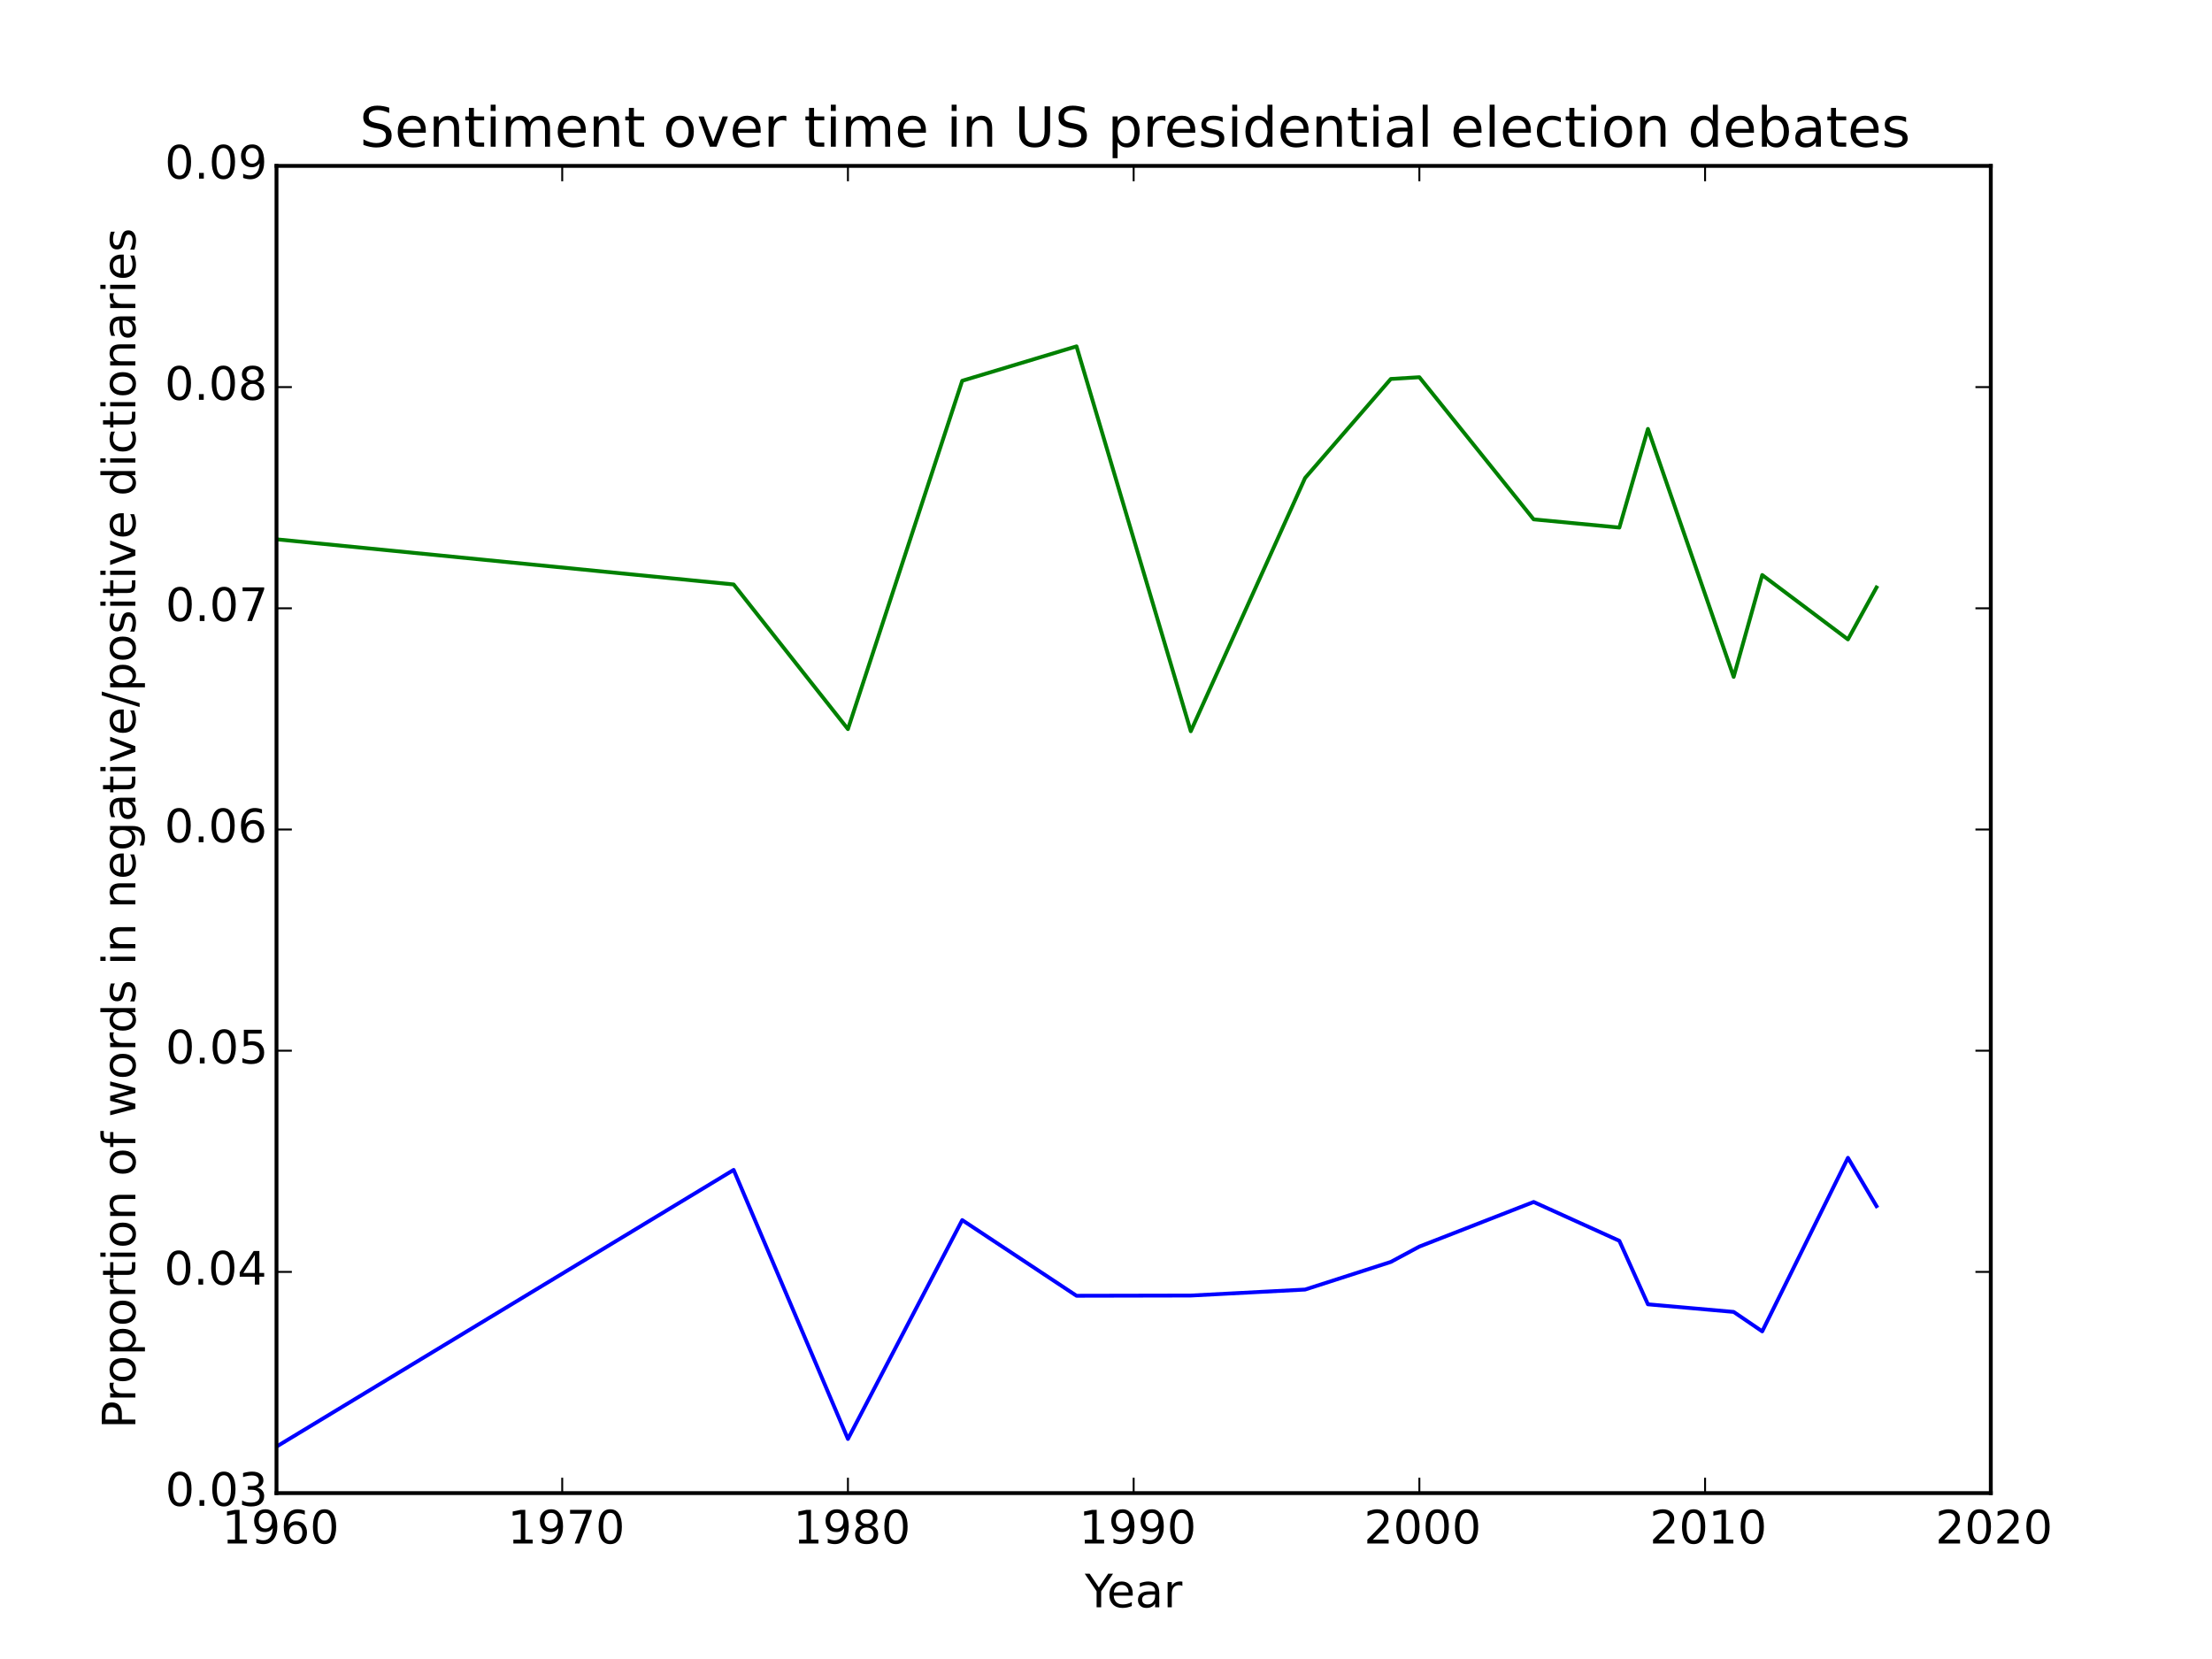
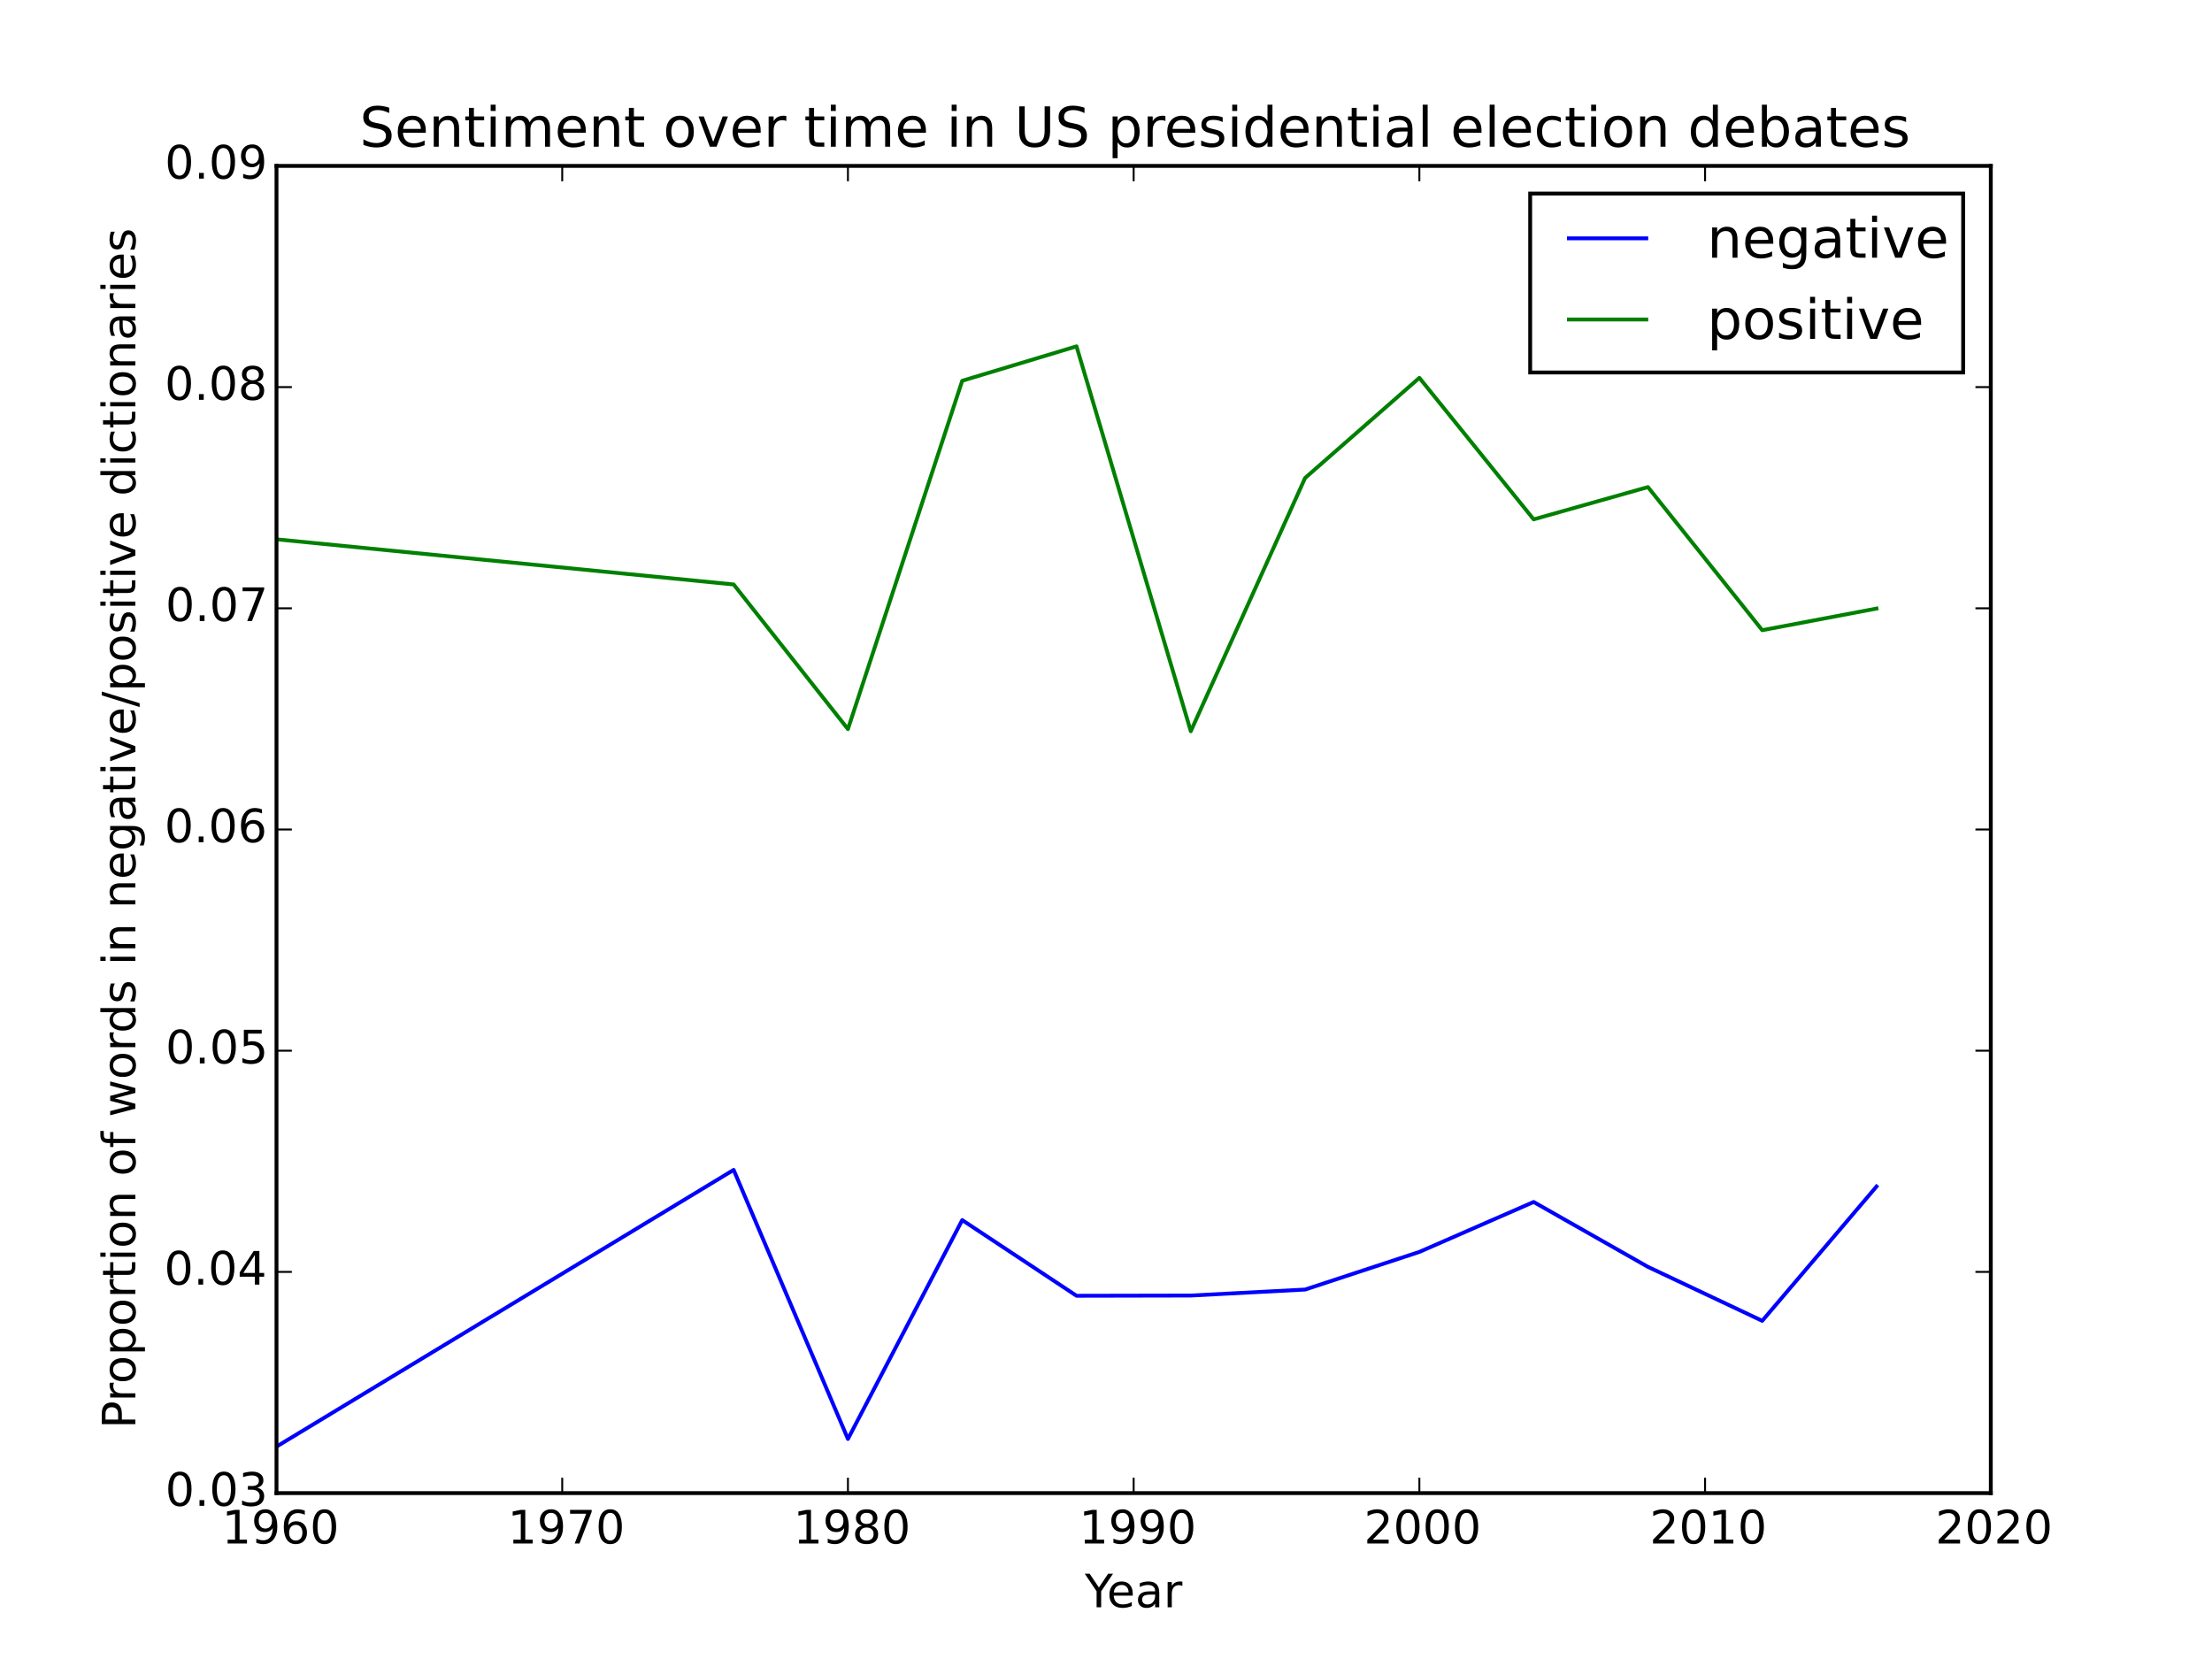
<svg xmlns="http://www.w3.org/2000/svg" xmlns:xlink="http://www.w3.org/1999/xlink" height="432pt" version="1.1" viewBox="0 0 576 432" width="576pt">
  <defs>
    <style type="text/css">
*{stroke-linecap:butt;stroke-linejoin:round;}
  </style>
  </defs>
  <g id="figure_1">
    <g id="patch_1">
      <path d=" M0 432 L576 432 L576 0 L0 0 z " style="fill:#ffffff;" />
    </g>
    <g id="axes_1">
      <g id="patch_2">
        <path d=" M72 388.8 L518.4 388.8 L518.4 43.2 L72 43.2 z " style="fill:#ffffff;" />
      </g>
      <g id="line2d_1">
-         <path clip-path="url(#p7ff5b81e1d)" d=" M72 376.694 L191.04 304.64 L220.8 374.706 L250.56 317.71 L280.32 337.416 L310.08 337.356 L339.84 335.797 L362.16 328.604 L369.6 324.605 L399.36 312.994 L421.68 323.111 L429.12 339.642 L451.44 341.619 L458.88 346.682 L481.2 301.495 L488.64 314.075" style="fill:none;stroke:#0000ff;stroke-linecap:square;" />
+         <path clip-path="url(#p7ff5b81e1d)" d=" M72 376.694 L191.04 304.64 L220.8 374.706 L250.56 317.71 L280.32 337.416 L310.08 337.356 L339.84 335.797 L369.6 325.996 L399.36 312.994 L429.12 329.893 L458.88 343.939 L488.64 308.964" style="fill:none;stroke:#0000ff;stroke-linecap:square;" />
      </g>
      <g id="line2d_2">
-         <path clip-path="url(#p7ff5b81e1d)" d=" M72 140.437 L191.04 152.192 L220.8 189.855 L250.56 99.15 L280.32 90.189 L310.08 190.414 L339.84 124.468 L362.16 98.679 L369.6 98.228 L399.36 135.239 L421.68 137.374 L429.12 111.686 L451.44 176.259 L458.88 149.734 L481.2 166.494 L488.64 152.973" style="fill:none;stroke:#008000;stroke-linecap:square;" />
+         <path clip-path="url(#p7ff5b81e1d)" d=" M72 140.437 L191.04 152.192 L220.8 189.855 L250.56 99.15 L280.32 90.189 L310.08 190.414 L339.84 124.468 L369.6 98.385 L399.36 135.239 L429.12 126.835 L458.88 164.102 L488.64 158.466" style="fill:none;stroke:#008000;stroke-linecap:square;" />
      </g>
      <g id="patch_3">
        <path d=" M72 43.2 L518.4 43.2" style="fill:none;stroke:#000000;stroke-linecap:square;stroke-linejoin:miter;" />
      </g>
      <g id="patch_4">
        <path d=" M518.4 388.8 L518.4 43.2" style="fill:none;stroke:#000000;stroke-linecap:square;stroke-linejoin:miter;" />
      </g>
      <g id="patch_5">
        <path d=" M72 388.8 L518.4 388.8" style="fill:none;stroke:#000000;stroke-linecap:square;stroke-linejoin:miter;" />
      </g>
      <g id="patch_6">
        <path d=" M72 388.8 L72 43.2" style="fill:none;stroke:#000000;stroke-linecap:square;stroke-linejoin:miter;" />
      </g>
      <g id="matplotlib.axis_1">
        <g id="xtick_1">
          <g id="line2d_3">
            <defs>
              <path d=" M0 0 L0 -4" id="m93b0483c22" style="stroke:#000000;stroke-width:0.5;" />
            </defs>
            <g>
              <use style="stroke:#000000;stroke-width:0.5;" x="72.0" xlink:href="#m93b0483c22" y="388.8" />
            </g>
          </g>
          <g id="line2d_4">
            <defs>
              <path d=" M0 0 L0 4" id="m741efc42ff" style="stroke:#000000;stroke-width:0.5;" />
            </defs>
            <g>
              <use style="stroke:#000000;stroke-width:0.5;" x="72.0" xlink:href="#m741efc42ff" y="43.2" />
            </g>
          </g>
          <g id="text_1">
            <defs>
              <path d=" M10.984 1.516 L10.984 10.5 Q14.703 8.734 18.5 7.812 Q22.312 6.891 25.984 6.891 Q35.75 6.891 40.891 13.453 Q46.047 20.016 46.781 33.406 Q43.953 29.203 39.594 26.953 Q35.25 24.703 29.984 24.703 Q19.047 24.703 12.672 31.312 Q6.297 37.938 6.297 49.422 Q6.297 60.641 12.938 67.422 Q19.578 74.219 30.609 74.219 Q43.266 74.219 49.922 64.516 Q56.594 54.828 56.594 36.375 Q56.594 19.141 48.406 8.859 Q40.234 -1.422 26.422 -1.422 Q22.703 -1.422 18.891 -0.688 Q15.094 0.047 10.984 1.516 M30.609 32.422 Q37.25 32.422 41.125 36.953 Q45.016 41.5 45.016 49.422 Q45.016 57.281 41.125 61.844 Q37.25 66.406 30.609 66.406 Q23.969 66.406 20.094 61.844 Q16.219 57.281 16.219 49.422 Q16.219 41.5 20.094 36.953 Q23.969 32.422 30.609 32.422" id="BitstreamVeraSans-Roman-39" />
              <path d=" M12.406 8.297 L28.516 8.297 L28.516 63.922 L10.984 60.406 L10.984 69.391 L28.422 72.906 L38.281 72.906 L38.281 8.297 L54.391 8.297 L54.391 0 L12.406 0 z " id="BitstreamVeraSans-Roman-31" />
              <path d=" M33.016 40.375 Q26.375 40.375 22.484 35.828 Q18.609 31.297 18.609 23.391 Q18.609 15.531 22.484 10.953 Q26.375 6.391 33.016 6.391 Q39.656 6.391 43.531 10.953 Q47.406 15.531 47.406 23.391 Q47.406 31.297 43.531 35.828 Q39.656 40.375 33.016 40.375 M52.594 71.297 L52.594 62.312 Q48.875 64.062 45.094 64.984 Q41.312 65.922 37.594 65.922 Q27.828 65.922 22.672 59.328 Q17.531 52.734 16.797 39.406 Q19.672 43.656 24.016 45.922 Q28.375 48.188 33.594 48.188 Q44.578 48.188 50.953 41.516 Q57.328 34.859 57.328 23.391 Q57.328 12.156 50.688 5.359 Q44.047 -1.422 33.016 -1.422 Q20.359 -1.422 13.672 8.266 Q6.984 17.969 6.984 36.375 Q6.984 53.656 15.188 63.938 Q23.391 74.219 37.203 74.219 Q40.922 74.219 44.703 73.484 Q48.484 72.75 52.594 71.297" id="BitstreamVeraSans-Roman-36" />
              <path d=" M31.781 66.406 Q24.172 66.406 20.328 58.906 Q16.5 51.422 16.5 36.375 Q16.5 21.391 20.328 13.891 Q24.172 6.391 31.781 6.391 Q39.453 6.391 43.281 13.891 Q47.125 21.391 47.125 36.375 Q47.125 51.422 43.281 58.906 Q39.453 66.406 31.781 66.406 M31.781 74.219 Q44.047 74.219 50.516 64.516 Q56.984 54.828 56.984 36.375 Q56.984 17.969 50.516 8.266 Q44.047 -1.422 31.781 -1.422 Q19.531 -1.422 13.062 8.266 Q6.594 17.969 6.594 36.375 Q6.594 54.828 13.062 64.516 Q19.531 74.219 31.781 74.219" id="BitstreamVeraSans-Roman-30" />
            </defs>
            <g transform="translate(57.7875 401.9181)scale(0.12 -0.12)">
              <use xlink:href="#BitstreamVeraSans-Roman-31" />
              <use x="63.623" xlink:href="#BitstreamVeraSans-Roman-39" />
              <use x="127.246" xlink:href="#BitstreamVeraSans-Roman-36" />
              <use x="190.869" xlink:href="#BitstreamVeraSans-Roman-30" />
            </g>
          </g>
        </g>
        <g id="xtick_2">
          <g id="line2d_5">
            <g>
              <use style="stroke:#000000;stroke-width:0.5;" x="146.4" xlink:href="#m93b0483c22" y="388.8" />
            </g>
          </g>
          <g id="line2d_6">
            <g>
              <use style="stroke:#000000;stroke-width:0.5;" x="146.4" xlink:href="#m741efc42ff" y="43.2" />
            </g>
          </g>
          <g id="text_2">
            <defs>
              <path d=" M8.203 72.906 L55.078 72.906 L55.078 68.703 L28.609 0 L18.312 0 L43.219 64.594 L8.203 64.594 z " id="BitstreamVeraSans-Roman-37" />
            </defs>
            <g transform="translate(132.1875 401.9181)scale(0.12 -0.12)">
              <use xlink:href="#BitstreamVeraSans-Roman-31" />
              <use x="63.623" xlink:href="#BitstreamVeraSans-Roman-39" />
              <use x="127.246" xlink:href="#BitstreamVeraSans-Roman-37" />
              <use x="190.869" xlink:href="#BitstreamVeraSans-Roman-30" />
            </g>
          </g>
        </g>
        <g id="xtick_3">
          <g id="line2d_7">
            <g>
              <use style="stroke:#000000;stroke-width:0.5;" x="220.8" xlink:href="#m93b0483c22" y="388.8" />
            </g>
          </g>
          <g id="line2d_8">
            <g>
              <use style="stroke:#000000;stroke-width:0.5;" x="220.8" xlink:href="#m741efc42ff" y="43.2" />
            </g>
          </g>
          <g id="text_3">
            <defs>
              <path d=" M31.781 34.625 Q24.75 34.625 20.719 30.859 Q16.703 27.094 16.703 20.516 Q16.703 13.922 20.719 10.156 Q24.75 6.391 31.781 6.391 Q38.812 6.391 42.859 10.172 Q46.922 13.969 46.922 20.516 Q46.922 27.094 42.891 30.859 Q38.875 34.625 31.781 34.625 M21.922 38.812 Q15.578 40.375 12.031 44.719 Q8.5 49.078 8.5 55.328 Q8.5 64.062 14.719 69.141 Q20.953 74.219 31.781 74.219 Q42.672 74.219 48.875 69.141 Q55.078 64.062 55.078 55.328 Q55.078 49.078 51.531 44.719 Q48 40.375 41.703 38.812 Q48.828 37.156 52.797 32.312 Q56.781 27.484 56.781 20.516 Q56.781 9.906 50.312 4.234 Q43.844 -1.422 31.781 -1.422 Q19.734 -1.422 13.25 4.234 Q6.781 9.906 6.781 20.516 Q6.781 27.484 10.781 32.312 Q14.797 37.156 21.922 38.812 M18.312 54.391 Q18.312 48.734 21.844 45.562 Q25.391 42.391 31.781 42.391 Q38.141 42.391 41.719 45.562 Q45.312 48.734 45.312 54.391 Q45.312 60.062 41.719 63.234 Q38.141 66.406 31.781 66.406 Q25.391 66.406 21.844 63.234 Q18.312 60.062 18.312 54.391" id="BitstreamVeraSans-Roman-38" />
            </defs>
            <g transform="translate(206.5875 401.9181)scale(0.12 -0.12)">
              <use xlink:href="#BitstreamVeraSans-Roman-31" />
              <use x="63.623" xlink:href="#BitstreamVeraSans-Roman-39" />
              <use x="127.246" xlink:href="#BitstreamVeraSans-Roman-38" />
              <use x="190.869" xlink:href="#BitstreamVeraSans-Roman-30" />
            </g>
          </g>
        </g>
        <g id="xtick_4">
          <g id="line2d_9">
            <g>
              <use style="stroke:#000000;stroke-width:0.5;" x="295.2" xlink:href="#m93b0483c22" y="388.8" />
            </g>
          </g>
          <g id="line2d_10">
            <g>
              <use style="stroke:#000000;stroke-width:0.5;" x="295.2" xlink:href="#m741efc42ff" y="43.2" />
            </g>
          </g>
          <g id="text_4">
            <g transform="translate(280.9875 401.9181)scale(0.12 -0.12)">
              <use xlink:href="#BitstreamVeraSans-Roman-31" />
              <use x="63.623" xlink:href="#BitstreamVeraSans-Roman-39" />
              <use x="127.246" xlink:href="#BitstreamVeraSans-Roman-39" />
              <use x="190.869" xlink:href="#BitstreamVeraSans-Roman-30" />
            </g>
          </g>
        </g>
        <g id="xtick_5">
          <g id="line2d_11">
            <g>
              <use style="stroke:#000000;stroke-width:0.5;" x="369.6" xlink:href="#m93b0483c22" y="388.8" />
            </g>
          </g>
          <g id="line2d_12">
            <g>
              <use style="stroke:#000000;stroke-width:0.5;" x="369.6" xlink:href="#m741efc42ff" y="43.2" />
            </g>
          </g>
          <g id="text_5">
            <defs>
              <path d=" M19.188 8.297 L53.609 8.297 L53.609 0 L7.328 0 L7.328 8.297 Q12.938 14.109 22.625 23.891 Q32.328 33.688 34.812 36.531 Q39.547 41.844 41.422 45.531 Q43.312 49.219 43.312 52.781 Q43.312 58.594 39.234 62.25 Q35.156 65.922 28.609 65.922 Q23.969 65.922 18.812 64.312 Q13.672 62.703 7.812 59.422 L7.812 69.391 Q13.766 71.781 18.938 73 Q24.125 74.219 28.422 74.219 Q39.75 74.219 46.484 68.547 Q53.219 62.891 53.219 53.422 Q53.219 48.922 51.531 44.891 Q49.859 40.875 45.406 35.406 Q44.188 33.984 37.641 27.219 Q31.109 20.453 19.188 8.297" id="BitstreamVeraSans-Roman-32" />
            </defs>
            <g transform="translate(355.1681 401.9181)scale(0.12 -0.12)">
              <use xlink:href="#BitstreamVeraSans-Roman-32" />
              <use x="63.623" xlink:href="#BitstreamVeraSans-Roman-30" />
              <use x="127.246" xlink:href="#BitstreamVeraSans-Roman-30" />
              <use x="190.869" xlink:href="#BitstreamVeraSans-Roman-30" />
            </g>
          </g>
        </g>
        <g id="xtick_6">
          <g id="line2d_13">
            <g>
              <use style="stroke:#000000;stroke-width:0.5;" x="444.0" xlink:href="#m93b0483c22" y="388.8" />
            </g>
          </g>
          <g id="line2d_14">
            <g>
              <use style="stroke:#000000;stroke-width:0.5;" x="444.0" xlink:href="#m741efc42ff" y="43.2" />
            </g>
          </g>
          <g id="text_6">
            <g transform="translate(429.5681 401.9181)scale(0.12 -0.12)">
              <use xlink:href="#BitstreamVeraSans-Roman-32" />
              <use x="63.623" xlink:href="#BitstreamVeraSans-Roman-30" />
              <use x="127.246" xlink:href="#BitstreamVeraSans-Roman-31" />
              <use x="190.869" xlink:href="#BitstreamVeraSans-Roman-30" />
            </g>
          </g>
        </g>
        <g id="xtick_7">
          <g id="line2d_15">
            <g>
              <use style="stroke:#000000;stroke-width:0.5;" x="518.4" xlink:href="#m93b0483c22" y="388.8" />
            </g>
          </g>
          <g id="line2d_16">
            <g>
              <use style="stroke:#000000;stroke-width:0.5;" x="518.4" xlink:href="#m741efc42ff" y="43.2" />
            </g>
          </g>
          <g id="text_7">
            <g transform="translate(503.9681 401.9181)scale(0.12 -0.12)">
              <use xlink:href="#BitstreamVeraSans-Roman-32" />
              <use x="63.623" xlink:href="#BitstreamVeraSans-Roman-30" />
              <use x="127.246" xlink:href="#BitstreamVeraSans-Roman-32" />
              <use x="190.869" xlink:href="#BitstreamVeraSans-Roman-30" />
            </g>
          </g>
        </g>
        <g id="text_8">
          <defs>
            <path d=" M56.203 29.594 L56.203 25.203 L14.891 25.203 Q15.484 15.922 20.484 11.062 Q25.484 6.203 34.422 6.203 Q39.594 6.203 44.453 7.469 Q49.312 8.734 54.109 11.281 L54.109 2.781 Q49.266 0.734 44.188 -0.344 Q39.109 -1.422 33.891 -1.422 Q20.797 -1.422 13.156 6.188 Q5.516 13.812 5.516 26.812 Q5.516 40.234 12.766 48.109 Q20.016 56 32.328 56 Q43.359 56 49.781 48.891 Q56.203 41.797 56.203 29.594 M47.219 32.234 Q47.125 39.594 43.094 43.984 Q39.062 48.391 32.422 48.391 Q24.906 48.391 20.391 44.141 Q15.875 39.891 15.188 32.172 z " id="BitstreamVeraSans-Roman-65" />
            <path d=" M-0.203 72.906 L10.406 72.906 L30.609 42.922 L50.688 72.906 L61.281 72.906 L35.5 34.719 L35.5 0 L25.594 0 L25.594 34.719 z " id="BitstreamVeraSans-Roman-59" />
            <path d=" M34.281 27.484 Q23.391 27.484 19.188 25 Q14.984 22.516 14.984 16.5 Q14.984 11.719 18.141 8.906 Q21.297 6.109 26.703 6.109 Q34.188 6.109 38.703 11.406 Q43.219 16.703 43.219 25.484 L43.219 27.484 z  M52.203 31.203 L52.203 0 L43.219 0 L43.219 8.297 Q40.141 3.328 35.547 0.953 Q30.953 -1.422 24.312 -1.422 Q15.922 -1.422 10.953 3.297 Q6 8.016 6 15.922 Q6 25.141 12.172 29.828 Q18.359 34.516 30.609 34.516 L43.219 34.516 L43.219 35.406 Q43.219 41.609 39.141 45 Q35.062 48.391 27.688 48.391 Q23 48.391 18.547 47.266 Q14.109 46.141 10.016 43.891 L10.016 52.203 Q14.938 54.109 19.578 55.047 Q24.219 56 28.609 56 Q40.484 56 46.344 49.844 Q52.203 43.703 52.203 31.203" id="BitstreamVeraSans-Roman-61" />
            <path d=" M41.109 46.297 Q39.594 47.172 37.812 47.578 Q36.031 48 33.891 48 Q26.266 48 22.188 43.047 Q18.109 38.094 18.109 28.812 L18.109 0 L9.078 0 L9.078 54.688 L18.109 54.688 L18.109 46.188 Q20.953 51.172 25.484 53.578 Q30.031 56 36.531 56 Q37.453 56 38.578 55.875 Q39.703 55.766 41.062 55.516 z " id="BitstreamVeraSans-Roman-72" />
          </defs>
          <g transform="translate(282.4828 418.5319)scale(0.12 -0.12)">
            <use xlink:href="#BitstreamVeraSans-Roman-59" />
            <use x="47.834" xlink:href="#BitstreamVeraSans-Roman-65" />
            <use x="109.357" xlink:href="#BitstreamVeraSans-Roman-61" />
            <use x="170.637" xlink:href="#BitstreamVeraSans-Roman-72" />
          </g>
        </g>
      </g>
      <g id="matplotlib.axis_2">
        <g id="ytick_1">
          <g id="line2d_17">
            <defs>
              <path d=" M0 0 L4 0" id="m728421d6d4" style="stroke:#000000;stroke-width:0.5;" />
            </defs>
            <g>
              <use style="stroke:#000000;stroke-width:0.5;" x="72.0" xlink:href="#m728421d6d4" y="388.8" />
            </g>
          </g>
          <g id="line2d_18">
            <defs>
              <path d=" M0 0 L-4 0" id="mcb0005524f" style="stroke:#000000;stroke-width:0.5;" />
            </defs>
            <g>
              <use style="stroke:#000000;stroke-width:0.5;" x="518.4" xlink:href="#mcb0005524f" y="388.8" />
            </g>
          </g>
          <g id="text_9">
            <defs>
              <path d=" M40.578 39.312 Q47.656 37.797 51.625 33 Q55.609 28.219 55.609 21.188 Q55.609 10.406 48.188 4.484 Q40.766 -1.422 27.094 -1.422 Q22.516 -1.422 17.656 -0.516 Q12.797 0.391 7.625 2.203 L7.625 11.719 Q11.719 9.328 16.594 8.109 Q21.484 6.891 26.812 6.891 Q36.078 6.891 40.938 10.547 Q45.797 14.203 45.797 21.188 Q45.797 27.641 41.281 31.266 Q36.766 34.906 28.719 34.906 L20.219 34.906 L20.219 43.016 L29.109 43.016 Q36.375 43.016 40.234 45.922 Q44.094 48.828 44.094 54.297 Q44.094 59.906 40.109 62.906 Q36.141 65.922 28.719 65.922 Q24.656 65.922 20.016 65.031 Q15.375 64.156 9.812 62.312 L9.812 71.094 Q15.438 72.656 20.344 73.438 Q25.25 74.219 29.594 74.219 Q40.828 74.219 47.359 69.109 Q53.906 64.016 53.906 55.328 Q53.906 49.266 50.438 45.094 Q46.969 40.922 40.578 39.312" id="BitstreamVeraSans-Roman-33" />
              <path d=" M10.688 12.406 L21 12.406 L21 0 L10.688 0 z " id="BitstreamVeraSans-Roman-2e" />
            </defs>
            <g transform="translate(43.03437 392.1112)scale(0.12 -0.12)">
              <use xlink:href="#BitstreamVeraSans-Roman-30" />
              <use x="63.623" xlink:href="#BitstreamVeraSans-Roman-2e" />
              <use x="95.41" xlink:href="#BitstreamVeraSans-Roman-30" />
              <use x="159.033" xlink:href="#BitstreamVeraSans-Roman-33" />
            </g>
          </g>
        </g>
        <g id="ytick_2">
          <g id="line2d_19">
            <g>
              <use style="stroke:#000000;stroke-width:0.5;" x="72.0" xlink:href="#m728421d6d4" y="331.2" />
            </g>
          </g>
          <g id="line2d_20">
            <g>
              <use style="stroke:#000000;stroke-width:0.5;" x="518.4" xlink:href="#mcb0005524f" y="331.2" />
            </g>
          </g>
          <g id="text_10">
            <defs>
              <path d=" M37.797 64.312 L12.891 25.391 L37.797 25.391 z  M35.203 72.906 L47.609 72.906 L47.609 25.391 L58.016 25.391 L58.016 17.188 L47.609 17.188 L47.609 0 L37.797 0 L37.797 17.188 L4.891 17.188 L4.891 26.703 z " id="BitstreamVeraSans-Roman-34" />
            </defs>
            <g transform="translate(42.74562 334.5113)scale(0.12 -0.12)">
              <use xlink:href="#BitstreamVeraSans-Roman-30" />
              <use x="63.623" xlink:href="#BitstreamVeraSans-Roman-2e" />
              <use x="95.41" xlink:href="#BitstreamVeraSans-Roman-30" />
              <use x="159.033" xlink:href="#BitstreamVeraSans-Roman-34" />
            </g>
          </g>
        </g>
        <g id="ytick_3">
          <g id="line2d_21">
            <g>
              <use style="stroke:#000000;stroke-width:0.5;" x="72.0" xlink:href="#m728421d6d4" y="273.6" />
            </g>
          </g>
          <g id="line2d_22">
            <g>
              <use style="stroke:#000000;stroke-width:0.5;" x="518.4" xlink:href="#mcb0005524f" y="273.6" />
            </g>
          </g>
          <g id="text_11">
            <defs>
              <path d=" M10.797 72.906 L49.516 72.906 L49.516 64.594 L19.828 64.594 L19.828 46.734 Q21.969 47.469 24.109 47.828 Q26.266 48.188 28.422 48.188 Q40.625 48.188 47.75 41.5 Q54.891 34.812 54.891 23.391 Q54.891 11.625 47.562 5.094 Q40.234 -1.422 26.906 -1.422 Q22.312 -1.422 17.547 -0.641 Q12.797 0.141 7.719 1.703 L7.719 11.625 Q12.109 9.234 16.797 8.062 Q21.484 6.891 26.703 6.891 Q35.156 6.891 40.078 11.328 Q45.016 15.766 45.016 23.391 Q45.016 31 40.078 35.438 Q35.156 39.891 26.703 39.891 Q22.75 39.891 18.812 39.016 Q14.891 38.141 10.797 36.281 z " id="BitstreamVeraSans-Roman-35" />
            </defs>
            <g transform="translate(43.12062 276.9112)scale(0.12 -0.12)">
              <use xlink:href="#BitstreamVeraSans-Roman-30" />
              <use x="63.623" xlink:href="#BitstreamVeraSans-Roman-2e" />
              <use x="95.41" xlink:href="#BitstreamVeraSans-Roman-30" />
              <use x="159.033" xlink:href="#BitstreamVeraSans-Roman-35" />
            </g>
          </g>
        </g>
        <g id="ytick_4">
          <g id="line2d_23">
            <g>
              <use style="stroke:#000000;stroke-width:0.5;" x="72.0" xlink:href="#m728421d6d4" y="216.0" />
            </g>
          </g>
          <g id="line2d_24">
            <g>
              <use style="stroke:#000000;stroke-width:0.5;" x="518.4" xlink:href="#mcb0005524f" y="216.0" />
            </g>
          </g>
          <g id="text_12">
            <g transform="translate(42.82812 219.3113)scale(0.12 -0.12)">
              <use xlink:href="#BitstreamVeraSans-Roman-30" />
              <use x="63.623" xlink:href="#BitstreamVeraSans-Roman-2e" />
              <use x="95.41" xlink:href="#BitstreamVeraSans-Roman-30" />
              <use x="159.033" xlink:href="#BitstreamVeraSans-Roman-36" />
            </g>
          </g>
        </g>
        <g id="ytick_5">
          <g id="line2d_25">
            <g>
              <use style="stroke:#000000;stroke-width:0.5;" x="72.0" xlink:href="#m728421d6d4" y="158.4" />
            </g>
          </g>
          <g id="line2d_26">
            <g>
              <use style="stroke:#000000;stroke-width:0.5;" x="518.4" xlink:href="#mcb0005524f" y="158.4" />
            </g>
          </g>
          <g id="text_13">
            <g transform="translate(43.09813 161.7113)scale(0.12 -0.12)">
              <use xlink:href="#BitstreamVeraSans-Roman-30" />
              <use x="63.623" xlink:href="#BitstreamVeraSans-Roman-2e" />
              <use x="95.41" xlink:href="#BitstreamVeraSans-Roman-30" />
              <use x="159.033" xlink:href="#BitstreamVeraSans-Roman-37" />
            </g>
          </g>
        </g>
        <g id="ytick_6">
          <g id="line2d_27">
            <g>
              <use style="stroke:#000000;stroke-width:0.5;" x="72.0" xlink:href="#m728421d6d4" y="100.8" />
            </g>
          </g>
          <g id="line2d_28">
            <g>
              <use style="stroke:#000000;stroke-width:0.5;" x="518.4" xlink:href="#mcb0005524f" y="100.8" />
            </g>
          </g>
          <g id="text_14">
            <g transform="translate(42.89375 104.1112)scale(0.12 -0.12)">
              <use xlink:href="#BitstreamVeraSans-Roman-30" />
              <use x="63.623" xlink:href="#BitstreamVeraSans-Roman-2e" />
              <use x="95.41" xlink:href="#BitstreamVeraSans-Roman-30" />
              <use x="159.033" xlink:href="#BitstreamVeraSans-Roman-38" />
            </g>
          </g>
        </g>
        <g id="ytick_7">
          <g id="text_15">
            <g transform="translate(42.91625 46.51125)scale(0.12 -0.12)">
              <use xlink:href="#BitstreamVeraSans-Roman-30" />
              <use x="63.623" xlink:href="#BitstreamVeraSans-Roman-2e" />
              <use x="95.41" xlink:href="#BitstreamVeraSans-Roman-30" />
              <use x="159.033" xlink:href="#BitstreamVeraSans-Roman-39" />
            </g>
          </g>
        </g>
        <g id="text_16">
          <defs>
            <path id="BitstreamVeraSans-Roman-20" />
            <path d=" M54.891 33.016 L54.891 0 L45.906 0 L45.906 32.719 Q45.906 40.484 42.875 44.328 Q39.844 48.188 33.797 48.188 Q26.516 48.188 22.312 43.547 Q18.109 38.922 18.109 30.906 L18.109 0 L9.078 0 L9.078 54.688 L18.109 54.688 L18.109 46.188 Q21.344 51.125 25.703 53.562 Q30.078 56 35.797 56 Q45.219 56 50.047 50.172 Q54.891 44.344 54.891 33.016" id="BitstreamVeraSans-Roman-6e" />
            <path d=" M30.609 48.391 Q23.391 48.391 19.188 42.75 Q14.984 37.109 14.984 27.297 Q14.984 17.484 19.156 11.844 Q23.344 6.203 30.609 6.203 Q37.797 6.203 41.984 11.859 Q46.188 17.531 46.188 27.297 Q46.188 37.016 41.984 42.703 Q37.797 48.391 30.609 48.391 M30.609 56 Q42.328 56 49.016 48.375 Q55.719 40.766 55.719 27.297 Q55.719 13.875 49.016 6.219 Q42.328 -1.422 30.609 -1.422 Q18.844 -1.422 12.172 6.219 Q5.516 13.875 5.516 27.297 Q5.516 40.766 12.172 48.375 Q18.844 56 30.609 56" id="BitstreamVeraSans-Roman-6f" />
            <path d=" M19.672 64.797 L19.672 37.406 L32.078 37.406 Q38.969 37.406 42.719 40.969 Q46.484 44.531 46.484 51.125 Q46.484 57.672 42.719 61.234 Q38.969 64.797 32.078 64.797 z  M9.812 72.906 L32.078 72.906 Q44.344 72.906 50.609 67.359 Q56.891 61.812 56.891 51.125 Q56.891 40.328 50.609 34.812 Q44.344 29.297 32.078 29.297 L19.672 29.297 L19.672 0 L9.812 0 z " id="BitstreamVeraSans-Roman-50" />
            <path d=" M25.391 72.906 L33.688 72.906 L8.297 -9.281 L0 -9.281 z " id="BitstreamVeraSans-Roman-2f" />
            <path d=" M9.422 54.688 L18.406 54.688 L18.406 0 L9.422 0 z  M9.422 75.984 L18.406 75.984 L18.406 64.594 L9.422 64.594 z " id="BitstreamVeraSans-Roman-69" />
            <path d=" M45.406 27.984 Q45.406 37.75 41.375 43.109 Q37.359 48.484 30.078 48.484 Q22.859 48.484 18.828 43.109 Q14.797 37.75 14.797 27.984 Q14.797 18.266 18.828 12.891 Q22.859 7.516 30.078 7.516 Q37.359 7.516 41.375 12.891 Q45.406 18.266 45.406 27.984 M54.391 6.781 Q54.391 -7.172 48.188 -13.984 Q42 -20.797 29.203 -20.797 Q24.469 -20.797 20.266 -20.094 Q16.062 -19.391 12.109 -17.922 L12.109 -9.188 Q16.062 -11.328 19.922 -12.344 Q23.781 -13.375 27.781 -13.375 Q36.625 -13.375 41.016 -8.766 Q45.406 -4.156 45.406 5.172 L45.406 9.625 Q42.625 4.781 38.281 2.391 Q33.938 0 27.875 0 Q17.828 0 11.672 7.656 Q5.516 15.328 5.516 27.984 Q5.516 40.672 11.672 48.328 Q17.828 56 27.875 56 Q33.938 56 38.281 53.609 Q42.625 51.219 45.406 46.391 L45.406 54.688 L54.391 54.688 z " id="BitstreamVeraSans-Roman-67" />
            <path d=" M48.781 52.594 L48.781 44.188 Q44.969 46.297 41.141 47.344 Q37.312 48.391 33.406 48.391 Q24.656 48.391 19.812 42.844 Q14.984 37.312 14.984 27.297 Q14.984 17.281 19.812 11.734 Q24.656 6.203 33.406 6.203 Q37.312 6.203 41.141 7.25 Q44.969 8.297 48.781 10.406 L48.781 2.094 Q45.016 0.344 40.984 -0.531 Q36.969 -1.422 32.422 -1.422 Q20.062 -1.422 12.781 6.344 Q5.516 14.109 5.516 27.297 Q5.516 40.672 12.859 48.328 Q20.219 56 33.016 56 Q37.156 56 41.109 55.141 Q45.062 54.297 48.781 52.594" id="BitstreamVeraSans-Roman-63" />
            <path d=" M45.406 46.391 L45.406 75.984 L54.391 75.984 L54.391 0 L45.406 0 L45.406 8.203 Q42.578 3.328 38.25 0.953 Q33.938 -1.422 27.875 -1.422 Q17.969 -1.422 11.734 6.484 Q5.516 14.406 5.516 27.297 Q5.516 40.188 11.734 48.094 Q17.969 56 27.875 56 Q33.938 56 38.25 53.625 Q42.578 51.266 45.406 46.391 M14.797 27.297 Q14.797 17.391 18.875 11.75 Q22.953 6.109 30.078 6.109 Q37.203 6.109 41.297 11.75 Q45.406 17.391 45.406 27.297 Q45.406 37.203 41.297 42.844 Q37.203 48.484 30.078 48.484 Q22.953 48.484 18.875 42.844 Q14.797 37.203 14.797 27.297" id="BitstreamVeraSans-Roman-64" />
            <path d=" M2.984 54.688 L12.5 54.688 L29.594 8.797 L46.688 54.688 L56.203 54.688 L35.688 0 L23.484 0 z " id="BitstreamVeraSans-Roman-76" />
            <path d=" M4.203 54.688 L13.188 54.688 L24.422 12.016 L35.594 54.688 L46.188 54.688 L57.422 12.016 L68.609 54.688 L77.594 54.688 L63.281 0 L52.688 0 L40.922 44.828 L29.109 0 L18.5 0 z " id="BitstreamVeraSans-Roman-77" />
            <path d=" M18.312 70.219 L18.312 54.688 L36.812 54.688 L36.812 47.703 L18.312 47.703 L18.312 18.016 Q18.312 11.328 20.141 9.422 Q21.969 7.516 27.594 7.516 L36.812 7.516 L36.812 0 L27.594 0 Q17.188 0 13.234 3.875 Q9.281 7.766 9.281 18.016 L9.281 47.703 L2.688 47.703 L2.688 54.688 L9.281 54.688 L9.281 70.219 z " id="BitstreamVeraSans-Roman-74" />
            <path d=" M37.109 75.984 L37.109 68.5 L28.516 68.5 Q23.688 68.5 21.797 66.547 Q19.922 64.594 19.922 59.516 L19.922 54.688 L34.719 54.688 L34.719 47.703 L19.922 47.703 L19.922 0 L10.891 0 L10.891 47.703 L2.297 47.703 L2.297 54.688 L10.891 54.688 L10.891 58.5 Q10.891 67.625 15.141 71.797 Q19.391 75.984 28.609 75.984 z " id="BitstreamVeraSans-Roman-66" />
            <path d=" M44.281 53.078 L44.281 44.578 Q40.484 46.531 36.375 47.5 Q32.281 48.484 27.875 48.484 Q21.188 48.484 17.844 46.438 Q14.5 44.391 14.5 40.281 Q14.5 37.156 16.891 35.375 Q19.281 33.594 26.516 31.984 L29.594 31.297 Q39.156 29.25 43.188 25.516 Q47.219 21.781 47.219 15.094 Q47.219 7.469 41.188 3.016 Q35.156 -1.422 24.609 -1.422 Q20.219 -1.422 15.453 -0.562 Q10.688 0.297 5.422 2 L5.422 11.281 Q10.406 8.688 15.234 7.391 Q20.062 6.109 24.812 6.109 Q31.156 6.109 34.562 8.281 Q37.984 10.453 37.984 14.406 Q37.984 18.062 35.516 20.016 Q33.062 21.969 24.703 23.781 L21.578 24.516 Q13.234 26.266 9.516 29.906 Q5.812 33.547 5.812 39.891 Q5.812 47.609 11.281 51.797 Q16.75 56 26.812 56 Q31.781 56 36.172 55.266 Q40.578 54.547 44.281 53.078" id="BitstreamVeraSans-Roman-73" />
            <path d=" M18.109 8.203 L18.109 -20.797 L9.078 -20.797 L9.078 54.688 L18.109 54.688 L18.109 46.391 Q20.953 51.266 25.266 53.625 Q29.594 56 35.594 56 Q45.562 56 51.781 48.094 Q58.016 40.188 58.016 27.297 Q58.016 14.406 51.781 6.484 Q45.562 -1.422 35.594 -1.422 Q29.594 -1.422 25.266 0.953 Q20.953 3.328 18.109 8.203 M48.688 27.297 Q48.688 37.203 44.609 42.844 Q40.531 48.484 33.406 48.484 Q26.266 48.484 22.188 42.844 Q18.109 37.203 18.109 27.297 Q18.109 17.391 22.188 11.75 Q26.266 6.109 33.406 6.109 Q40.531 6.109 44.609 11.75 Q48.688 17.391 48.688 27.297" id="BitstreamVeraSans-Roman-70" />
          </defs>
          <g transform="translate(35.25 372.0188)rotate(-90.0)scale(0.12 -0.12)">
            <use xlink:href="#BitstreamVeraSans-Roman-50" />
            <use x="58.553" xlink:href="#BitstreamVeraSans-Roman-72" />
            <use x="97.416" xlink:href="#BitstreamVeraSans-Roman-6f" />
            <use x="158.598" xlink:href="#BitstreamVeraSans-Roman-70" />
            <use x="222.074" xlink:href="#BitstreamVeraSans-Roman-6f" />
            <use x="283.256" xlink:href="#BitstreamVeraSans-Roman-72" />
            <use x="324.369" xlink:href="#BitstreamVeraSans-Roman-74" />
            <use x="363.578" xlink:href="#BitstreamVeraSans-Roman-69" />
            <use x="391.361" xlink:href="#BitstreamVeraSans-Roman-6f" />
            <use x="452.543" xlink:href="#BitstreamVeraSans-Roman-6e" />
            <use x="515.922" xlink:href="#BitstreamVeraSans-Roman-20" />
            <use x="547.709" xlink:href="#BitstreamVeraSans-Roman-6f" />
            <use x="608.891" xlink:href="#BitstreamVeraSans-Roman-66" />
            <use x="644.096" xlink:href="#BitstreamVeraSans-Roman-20" />
            <use x="675.883" xlink:href="#BitstreamVeraSans-Roman-77" />
            <use x="757.67" xlink:href="#BitstreamVeraSans-Roman-6f" />
            <use x="818.852" xlink:href="#BitstreamVeraSans-Roman-72" />
            <use x="858.215" xlink:href="#BitstreamVeraSans-Roman-64" />
            <use x="921.691" xlink:href="#BitstreamVeraSans-Roman-73" />
            <use x="973.791" xlink:href="#BitstreamVeraSans-Roman-20" />
            <use x="1005.578" xlink:href="#BitstreamVeraSans-Roman-69" />
            <use x="1033.361" xlink:href="#BitstreamVeraSans-Roman-6e" />
            <use x="1096.74" xlink:href="#BitstreamVeraSans-Roman-20" />
            <use x="1128.527" xlink:href="#BitstreamVeraSans-Roman-6e" />
            <use x="1191.906" xlink:href="#BitstreamVeraSans-Roman-65" />
            <use x="1253.43" xlink:href="#BitstreamVeraSans-Roman-67" />
            <use x="1316.906" xlink:href="#BitstreamVeraSans-Roman-61" />
            <use x="1378.186" xlink:href="#BitstreamVeraSans-Roman-74" />
            <use x="1417.395" xlink:href="#BitstreamVeraSans-Roman-69" />
            <use x="1445.178" xlink:href="#BitstreamVeraSans-Roman-76" />
            <use x="1504.357" xlink:href="#BitstreamVeraSans-Roman-65" />
            <use x="1565.881" xlink:href="#BitstreamVeraSans-Roman-2f" />
            <use x="1599.572" xlink:href="#BitstreamVeraSans-Roman-70" />
            <use x="1663.049" xlink:href="#BitstreamVeraSans-Roman-6f" />
            <use x="1724.23" xlink:href="#BitstreamVeraSans-Roman-73" />
            <use x="1776.33" xlink:href="#BitstreamVeraSans-Roman-69" />
            <use x="1804.113" xlink:href="#BitstreamVeraSans-Roman-74" />
            <use x="1843.322" xlink:href="#BitstreamVeraSans-Roman-69" />
            <use x="1871.105" xlink:href="#BitstreamVeraSans-Roman-76" />
            <use x="1930.285" xlink:href="#BitstreamVeraSans-Roman-65" />
            <use x="1991.809" xlink:href="#BitstreamVeraSans-Roman-20" />
            <use x="2023.596" xlink:href="#BitstreamVeraSans-Roman-64" />
            <use x="2087.072" xlink:href="#BitstreamVeraSans-Roman-69" />
            <use x="2114.855" xlink:href="#BitstreamVeraSans-Roman-63" />
            <use x="2169.836" xlink:href="#BitstreamVeraSans-Roman-74" />
            <use x="2209.045" xlink:href="#BitstreamVeraSans-Roman-69" />
            <use x="2236.828" xlink:href="#BitstreamVeraSans-Roman-6f" />
            <use x="2298.01" xlink:href="#BitstreamVeraSans-Roman-6e" />
            <use x="2361.389" xlink:href="#BitstreamVeraSans-Roman-61" />
            <use x="2422.668" xlink:href="#BitstreamVeraSans-Roman-72" />
            <use x="2463.781" xlink:href="#BitstreamVeraSans-Roman-69" />
            <use x="2491.564" xlink:href="#BitstreamVeraSans-Roman-65" />
            <use x="2553.088" xlink:href="#BitstreamVeraSans-Roman-73" />
          </g>
        </g>
      </g>
      <g id="text_17">
        <defs>
          <path d=" M52 44.188 Q55.375 50.25 60.062 53.125 Q64.75 56 71.094 56 Q79.641 56 84.281 50.016 Q88.922 44.047 88.922 33.016 L88.922 0 L79.891 0 L79.891 32.719 Q79.891 40.578 77.094 44.375 Q74.312 48.188 68.609 48.188 Q61.625 48.188 57.562 43.547 Q53.516 38.922 53.516 30.906 L53.516 0 L44.484 0 L44.484 32.719 Q44.484 40.625 41.703 44.406 Q38.922 48.188 33.109 48.188 Q26.219 48.188 22.156 43.531 Q18.109 38.875 18.109 30.906 L18.109 0 L9.078 0 L9.078 54.688 L18.109 54.688 L18.109 46.188 Q21.188 51.219 25.484 53.609 Q29.781 56 35.688 56 Q41.656 56 45.828 52.969 Q50 49.953 52 44.188" id="BitstreamVeraSans-Roman-6d" />
          <path d=" M53.516 70.516 L53.516 60.891 Q47.906 63.578 42.922 64.891 Q37.938 66.219 33.297 66.219 Q25.25 66.219 20.875 63.094 Q16.5 59.969 16.5 54.203 Q16.5 49.359 19.406 46.891 Q22.312 44.438 30.422 42.922 L36.375 41.703 Q47.406 39.594 52.656 34.297 Q57.906 29 57.906 20.125 Q57.906 9.516 50.797 4.047 Q43.703 -1.422 29.984 -1.422 Q24.812 -1.422 18.969 -0.25 Q13.141 0.922 6.891 3.219 L6.891 13.375 Q12.891 10.016 18.656 8.297 Q24.422 6.594 29.984 6.594 Q38.422 6.594 43.016 9.906 Q47.609 13.234 47.609 19.391 Q47.609 24.75 44.312 27.781 Q41.016 30.812 33.5 32.328 L27.484 33.5 Q16.453 35.688 11.516 40.375 Q6.594 45.062 6.594 53.422 Q6.594 63.094 13.406 68.656 Q20.219 74.219 32.172 74.219 Q37.312 74.219 42.625 73.281 Q47.953 72.359 53.516 70.516" id="BitstreamVeraSans-Roman-53" />
          <path d=" M8.688 72.906 L18.609 72.906 L18.609 28.609 Q18.609 16.891 22.844 11.734 Q27.094 6.594 36.625 6.594 Q46.094 6.594 50.344 11.734 Q54.594 16.891 54.594 28.609 L54.594 72.906 L64.5 72.906 L64.5 27.391 Q64.5 13.141 57.438 5.859 Q50.391 -1.422 36.625 -1.422 Q22.797 -1.422 15.734 5.859 Q8.688 13.141 8.688 27.391 z " id="BitstreamVeraSans-Roman-55" />
          <path d=" M9.422 75.984 L18.406 75.984 L18.406 0 L9.422 0 z " id="BitstreamVeraSans-Roman-6c" />
          <path d=" M48.688 27.297 Q48.688 37.203 44.609 42.844 Q40.531 48.484 33.406 48.484 Q26.266 48.484 22.188 42.844 Q18.109 37.203 18.109 27.297 Q18.109 17.391 22.188 11.75 Q26.266 6.109 33.406 6.109 Q40.531 6.109 44.609 11.75 Q48.688 17.391 48.688 27.297 M18.109 46.391 Q20.953 51.266 25.266 53.625 Q29.594 56 35.594 56 Q45.562 56 51.781 48.094 Q58.016 40.188 58.016 27.297 Q58.016 14.406 51.781 6.484 Q45.562 -1.422 35.594 -1.422 Q29.594 -1.422 25.266 0.953 Q20.953 3.328 18.109 8.203 L18.109 0 L9.078 0 L9.078 75.984 L18.109 75.984 z " id="BitstreamVeraSans-Roman-62" />
        </defs>
        <g transform="translate(93.64163 38.2)scale(0.144 -0.144)">
          <use xlink:href="#BitstreamVeraSans-Roman-53" />
          <use x="63.477" xlink:href="#BitstreamVeraSans-Roman-65" />
          <use x="125.0" xlink:href="#BitstreamVeraSans-Roman-6e" />
          <use x="188.379" xlink:href="#BitstreamVeraSans-Roman-74" />
          <use x="227.588" xlink:href="#BitstreamVeraSans-Roman-69" />
          <use x="255.371" xlink:href="#BitstreamVeraSans-Roman-6d" />
          <use x="352.783" xlink:href="#BitstreamVeraSans-Roman-65" />
          <use x="414.307" xlink:href="#BitstreamVeraSans-Roman-6e" />
          <use x="477.686" xlink:href="#BitstreamVeraSans-Roman-74" />
          <use x="516.895" xlink:href="#BitstreamVeraSans-Roman-20" />
          <use x="548.682" xlink:href="#BitstreamVeraSans-Roman-6f" />
          <use x="609.863" xlink:href="#BitstreamVeraSans-Roman-76" />
          <use x="669.043" xlink:href="#BitstreamVeraSans-Roman-65" />
          <use x="730.566" xlink:href="#BitstreamVeraSans-Roman-72" />
          <use x="771.68" xlink:href="#BitstreamVeraSans-Roman-20" />
          <use x="803.467" xlink:href="#BitstreamVeraSans-Roman-74" />
          <use x="842.676" xlink:href="#BitstreamVeraSans-Roman-69" />
          <use x="870.459" xlink:href="#BitstreamVeraSans-Roman-6d" />
          <use x="967.871" xlink:href="#BitstreamVeraSans-Roman-65" />
          <use x="1029.395" xlink:href="#BitstreamVeraSans-Roman-20" />
          <use x="1061.182" xlink:href="#BitstreamVeraSans-Roman-69" />
          <use x="1088.965" xlink:href="#BitstreamVeraSans-Roman-6e" />
          <use x="1152.344" xlink:href="#BitstreamVeraSans-Roman-20" />
          <use x="1184.131" xlink:href="#BitstreamVeraSans-Roman-55" />
          <use x="1257.324" xlink:href="#BitstreamVeraSans-Roman-53" />
          <use x="1320.801" xlink:href="#BitstreamVeraSans-Roman-20" />
          <use x="1352.588" xlink:href="#BitstreamVeraSans-Roman-70" />
          <use x="1416.064" xlink:href="#BitstreamVeraSans-Roman-72" />
          <use x="1454.928" xlink:href="#BitstreamVeraSans-Roman-65" />
          <use x="1516.451" xlink:href="#BitstreamVeraSans-Roman-73" />
          <use x="1568.551" xlink:href="#BitstreamVeraSans-Roman-69" />
          <use x="1596.334" xlink:href="#BitstreamVeraSans-Roman-64" />
          <use x="1659.811" xlink:href="#BitstreamVeraSans-Roman-65" />
          <use x="1721.334" xlink:href="#BitstreamVeraSans-Roman-6e" />
          <use x="1784.713" xlink:href="#BitstreamVeraSans-Roman-74" />
          <use x="1823.922" xlink:href="#BitstreamVeraSans-Roman-69" />
          <use x="1851.705" xlink:href="#BitstreamVeraSans-Roman-61" />
          <use x="1912.984" xlink:href="#BitstreamVeraSans-Roman-6c" />
          <use x="1940.768" xlink:href="#BitstreamVeraSans-Roman-20" />
          <use x="1972.555" xlink:href="#BitstreamVeraSans-Roman-65" />
          <use x="2034.078" xlink:href="#BitstreamVeraSans-Roman-6c" />
          <use x="2061.861" xlink:href="#BitstreamVeraSans-Roman-65" />
          <use x="2123.385" xlink:href="#BitstreamVeraSans-Roman-63" />
          <use x="2178.365" xlink:href="#BitstreamVeraSans-Roman-74" />
          <use x="2217.574" xlink:href="#BitstreamVeraSans-Roman-69" />
          <use x="2245.357" xlink:href="#BitstreamVeraSans-Roman-6f" />
          <use x="2306.539" xlink:href="#BitstreamVeraSans-Roman-6e" />
          <use x="2369.918" xlink:href="#BitstreamVeraSans-Roman-20" />
          <use x="2401.705" xlink:href="#BitstreamVeraSans-Roman-64" />
          <use x="2465.182" xlink:href="#BitstreamVeraSans-Roman-65" />
          <use x="2526.705" xlink:href="#BitstreamVeraSans-Roman-62" />
          <use x="2590.182" xlink:href="#BitstreamVeraSans-Roman-61" />
          <use x="2651.461" xlink:href="#BitstreamVeraSans-Roman-74" />
          <use x="2690.67" xlink:href="#BitstreamVeraSans-Roman-65" />
          <use x="2752.193" xlink:href="#BitstreamVeraSans-Roman-73" />
        </g>
      </g>
+       <g id="legend_1">
+         <g id="patch_7">
+           <path d=" M398.453 96.993 L511.2 96.993 L511.2 50.4 L398.453 50.4 z " style="fill:#ffffff;stroke:#000000;stroke-linejoin:miter;" />
+         </g>
+         <g id="line2d_29">
+           <path d=" M408.533 62.062 L428.693 62.062" style="fill:none;stroke:#0000ff;stroke-linecap:square;" />
+         </g>
+         <g id="line2d_30" />
+         <g id="text_18">
+           <g transform="translate(444.5325 67.10175)scale(0.144 -0.144)">
+             <use xlink:href="#BitstreamVeraSans-Roman-6e" />
+             <use x="63.379" xlink:href="#BitstreamVeraSans-Roman-65" />
+             <use x="124.902" xlink:href="#BitstreamVeraSans-Roman-67" />
+             <use x="188.379" xlink:href="#BitstreamVeraSans-Roman-61" />
+             <use x="249.658" xlink:href="#BitstreamVeraSans-Roman-74" />
+             <use x="288.867" xlink:href="#BitstreamVeraSans-Roman-69" />
+             <use x="316.65" xlink:href="#BitstreamVeraSans-Roman-76" />
+             <use x="375.83" xlink:href="#BitstreamVeraSans-Roman-65" />
+           </g>
+         </g>
+         <g id="line2d_31">
+           <path d=" M408.533 83.198 L428.693 83.198" style="fill:none;stroke:#008000;stroke-linecap:square;" />
+         </g>
+         <g id="line2d_32" />
+         <g id="text_19">
+           <g transform="translate(444.5325 88.23825)scale(0.144 -0.144)">
+             <use xlink:href="#BitstreamVeraSans-Roman-70" />
+             <use x="63.477" xlink:href="#BitstreamVeraSans-Roman-6f" />
+             <use x="124.658" xlink:href="#BitstreamVeraSans-Roman-73" />
+             <use x="176.758" xlink:href="#BitstreamVeraSans-Roman-69" />
+             <use x="204.541" xlink:href="#BitstreamVeraSans-Roman-74" />
+             <use x="243.75" xlink:href="#BitstreamVeraSans-Roman-69" />
+             <use x="271.533" xlink:href="#BitstreamVeraSans-Roman-76" />
+             <use x="330.713" xlink:href="#BitstreamVeraSans-Roman-65" />
+           </g>
+         </g>
+       </g>
    </g>
  </g>
  <defs>
    <clipPath id="p7ff5b81e1d">
      <rect height="345.6" width="446.4" x="72.0" y="43.2" />
    </clipPath>
  </defs>
</svg>
